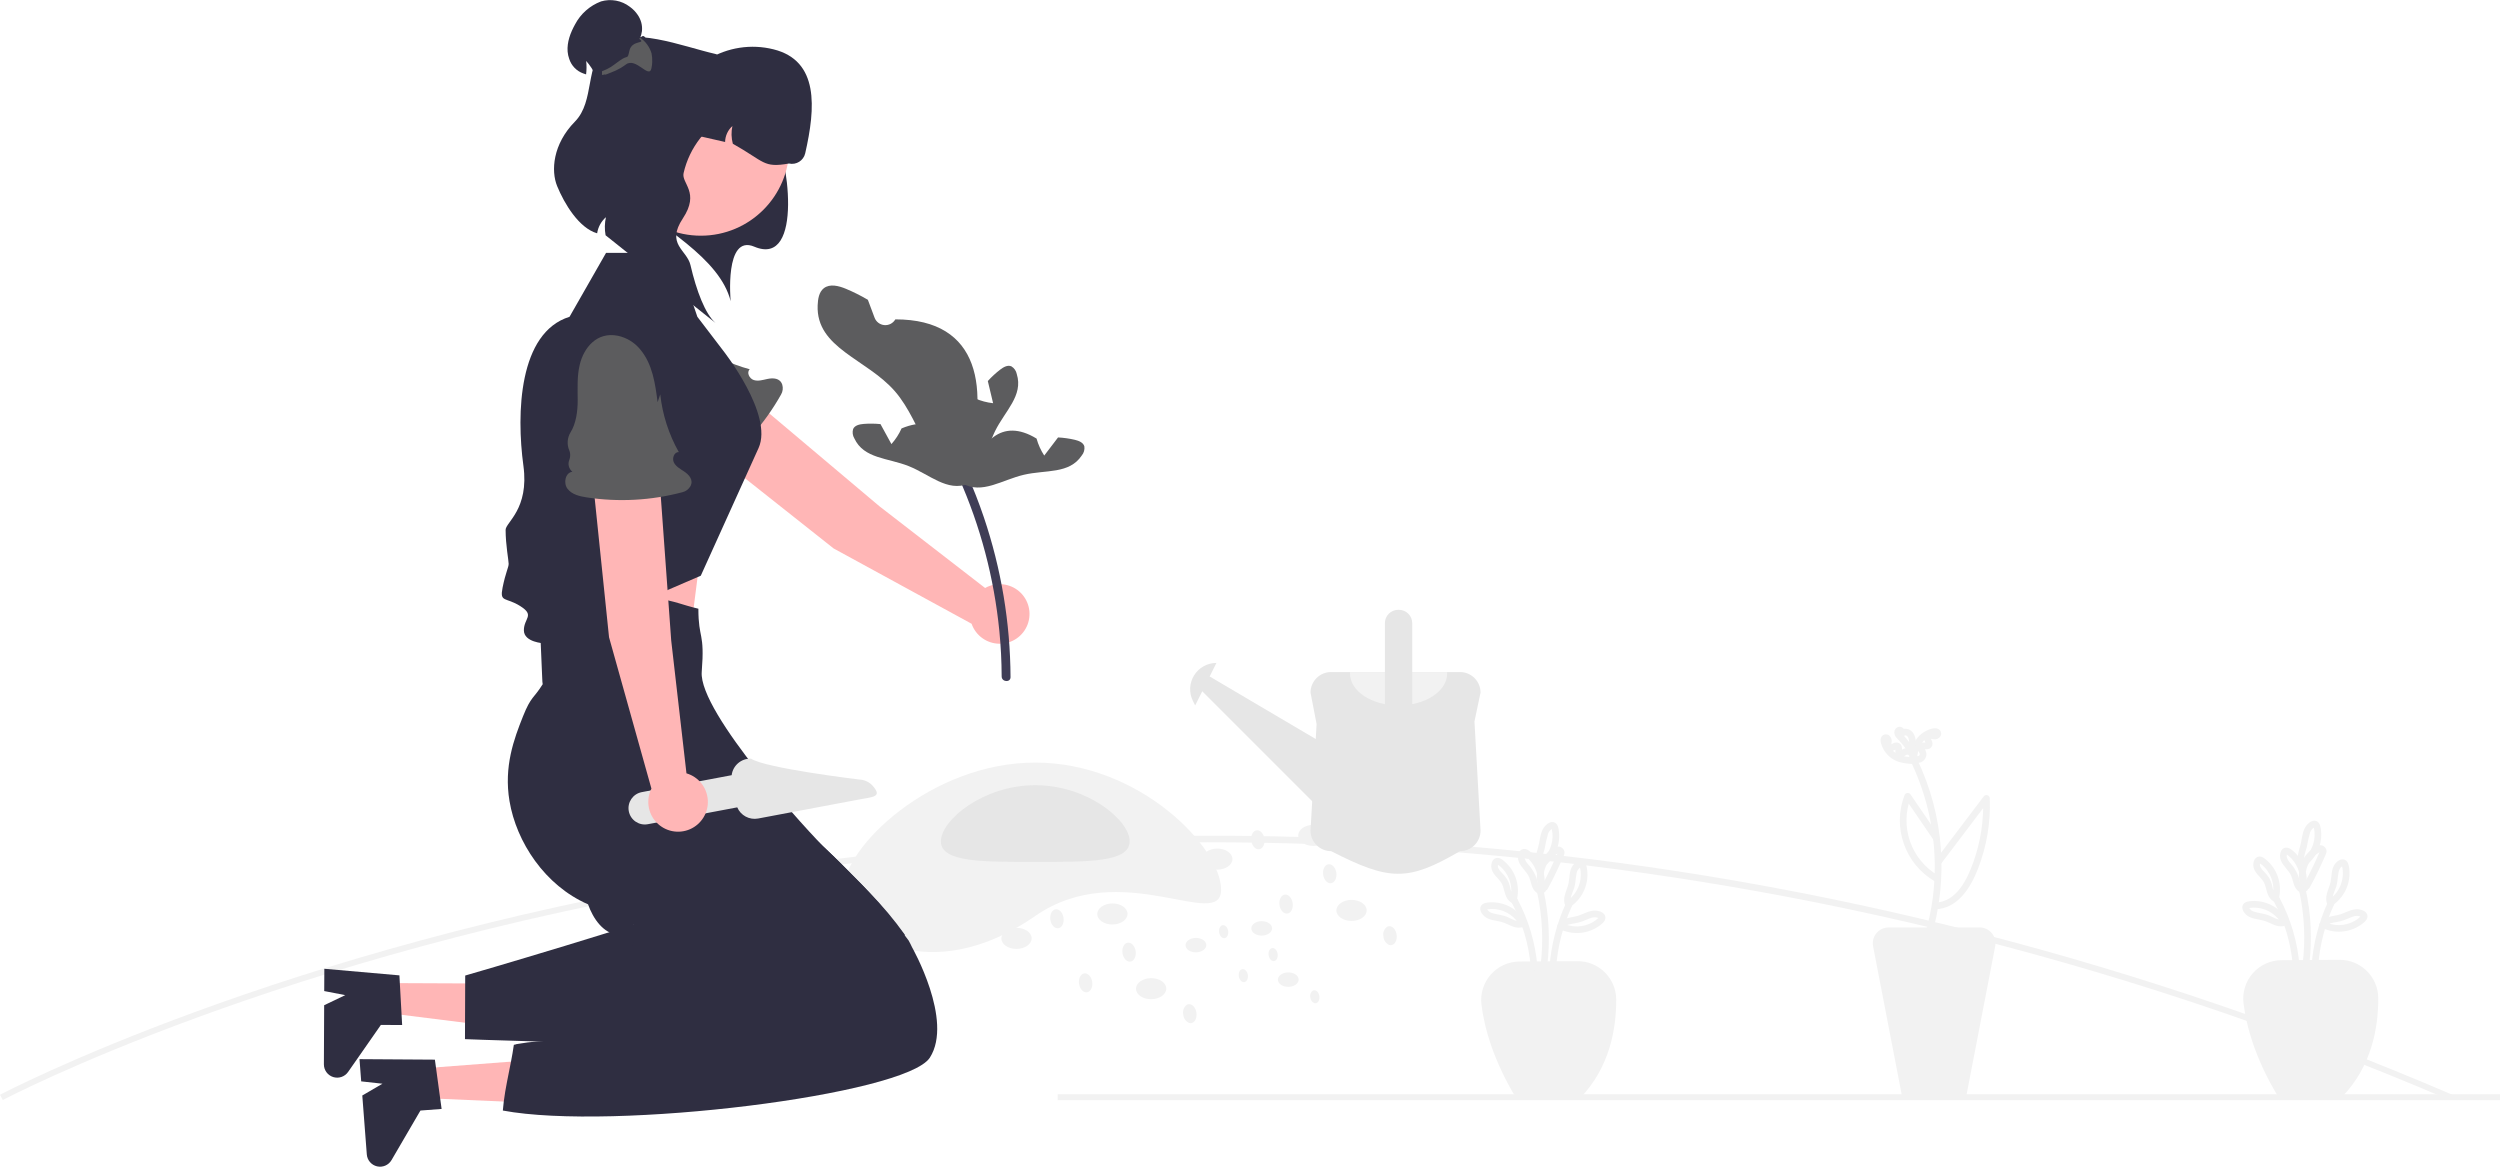
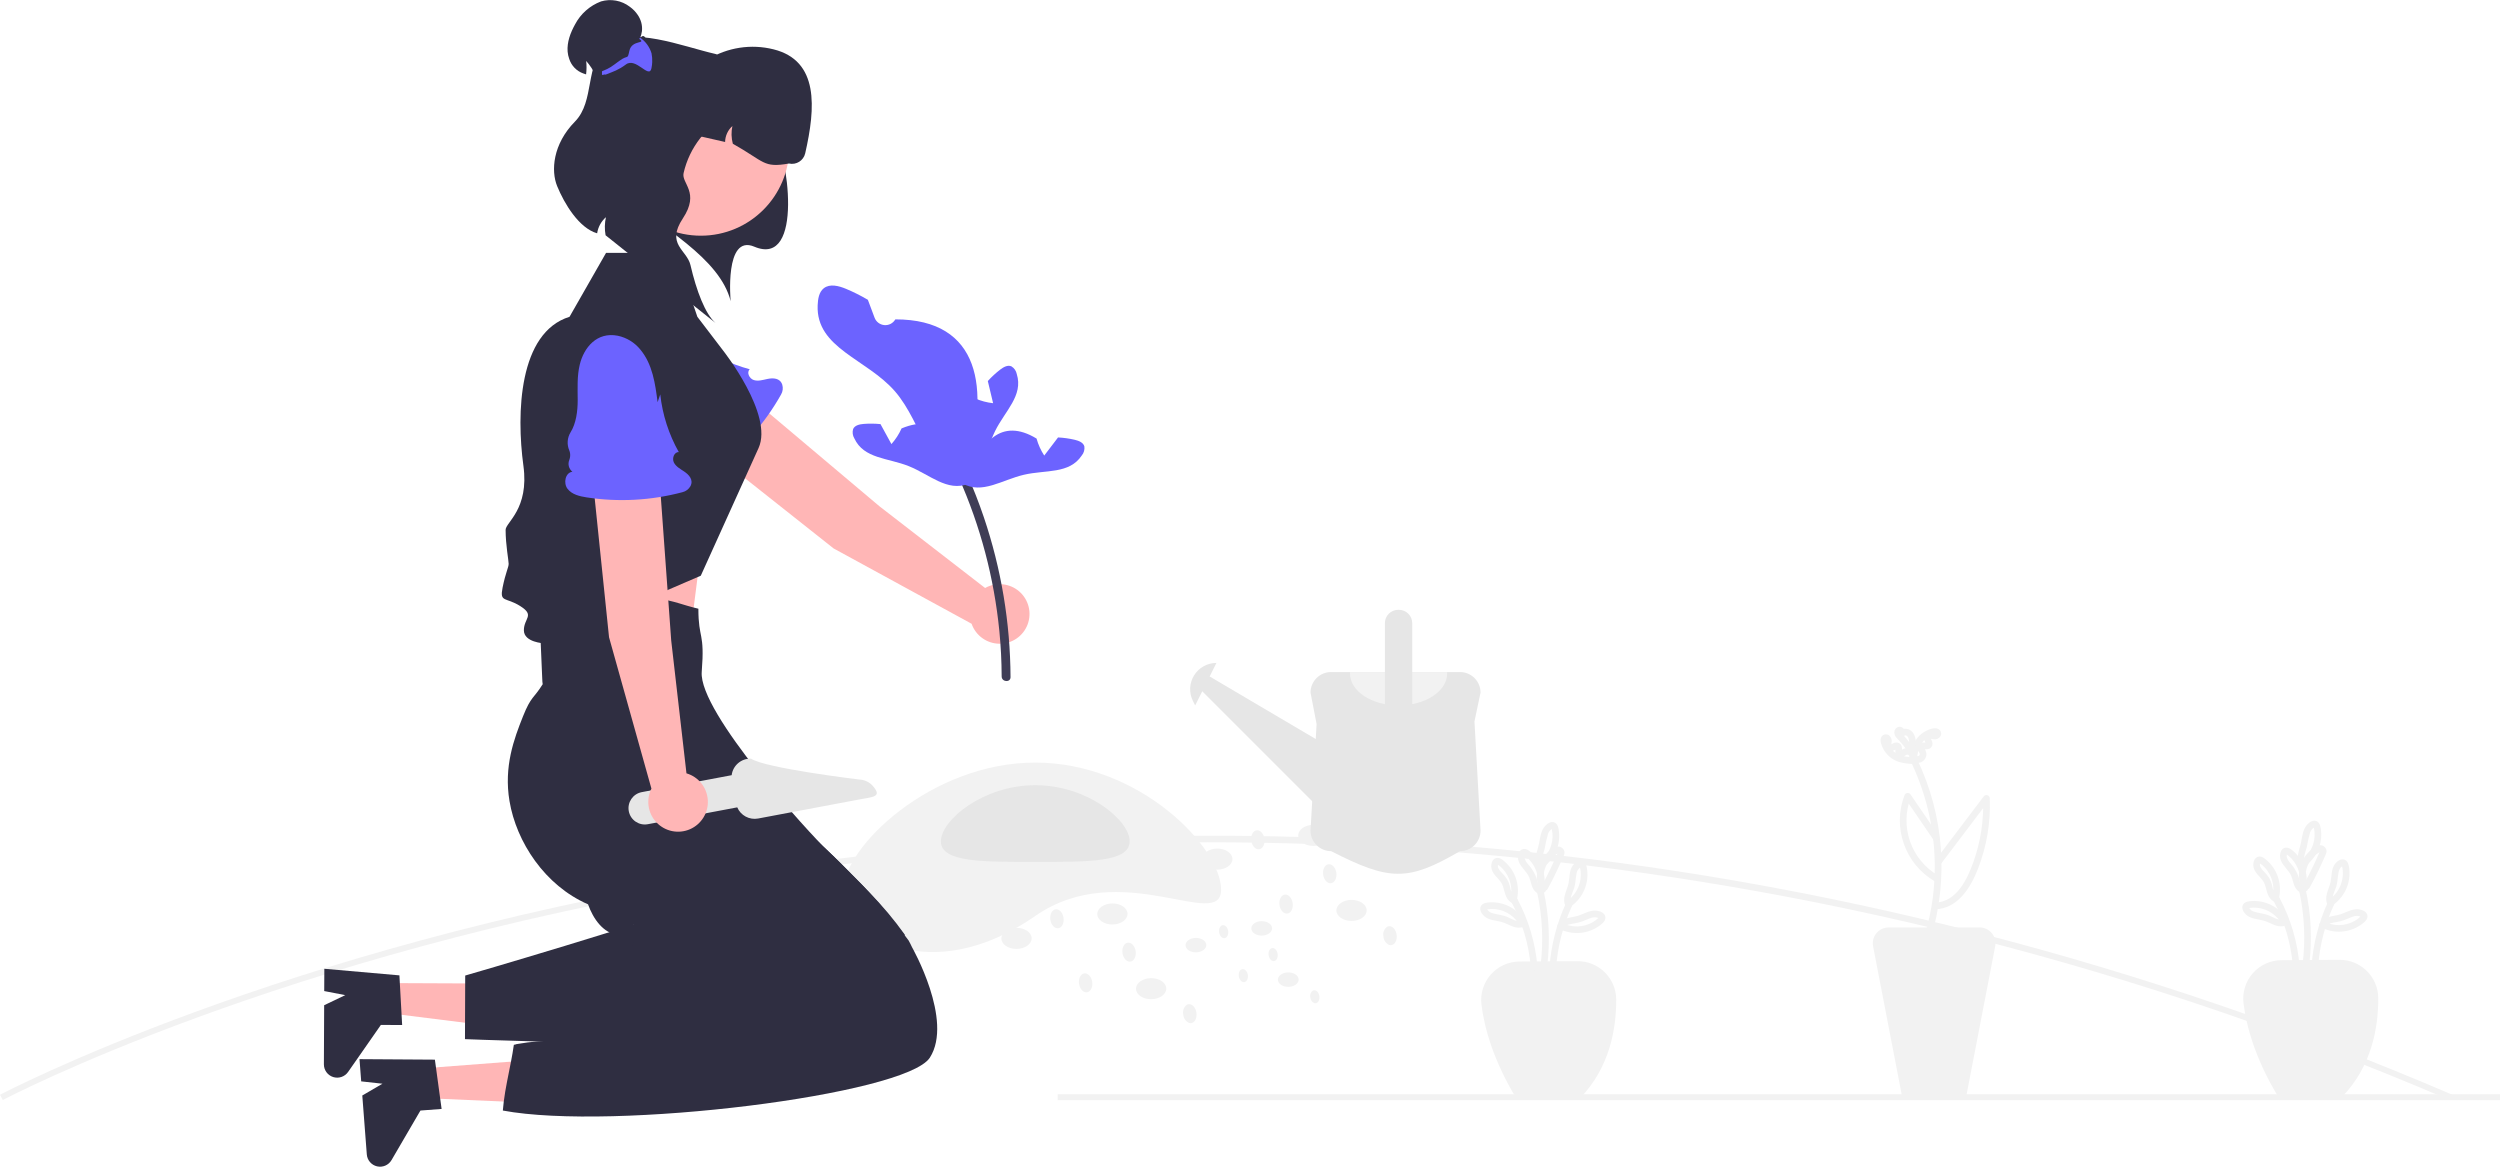
<svg xmlns="http://www.w3.org/2000/svg" data-name="Layer 1" width="842.42" height="393.14" viewBox="0 0 842.42 393.14">
  <path d="M1004.316,624.141c-235.938-101.214-447.564-95.834-583.55-73.502C273.404,574.842,180.65,623.614,179.73,624.105l-.94-1.766c.922-.491,93.907-49.395,241.569-73.659A1031.136,1031.136,0,0,1,682.929,539.476c109.39,10.179,217.785,38.045,322.175,82.827Z" transform="translate(-178.7898 -253.4298)" fill="#f2f2f2" />
  <path d="M459.692,438.239l-55.867-44.24a11.502,11.502,0,0,1-1.941-16.021l0,0a11.502,11.502,0,0,1,16.606-1.699l56.623,47.734,35.629,27.554a10.037,10.037,0,1,1-4.554,12.05Z" transform="translate(-178.7898 -253.4298)" fill="#ffb6b6" />
-   <path d="M411.144,408.148h0a3.392,3.392,0,0,1-3.579-2.024,4.4,4.4,0,0,0-1.797-1.994,4.047,4.047,0,0,0-.478-.231,6.636,6.636,0,0,1-4.092-4.572c-.819-3.419-3.448-6.737-6.088-9.295-2.89-2.799-5.975-5.484-8.11-8.894-3.081-4.919-3.945-11.822,1.999-15.925a13.359,13.359,0,0,1,8.679-2.189c6.403.521,11.698,4.428,16.728,8.215l-1.259-2.472a51.075,51.075,0,0,0,18.289,9.093c-1.15,1.045-.153,3.136,1.323,3.623s3.067-.026,4.587-.349c1.916-.407,4.285-.372,5.041,1.916a4.182,4.182,0,0,1-.405,3.326A79.033,79.033,0,0,1,420.697,410.734c-1.933,1.457-4.176,2.891-6.58,2.606S409.669,410.067,411.144,408.148Z" transform="translate(-178.7898 -253.4298)" fill="#5c5c5e" />
+   <path d="M411.144,408.148h0a3.392,3.392,0,0,1-3.579-2.024,4.4,4.4,0,0,0-1.797-1.994,4.047,4.047,0,0,0-.478-.231,6.636,6.636,0,0,1-4.092-4.572c-.819-3.419-3.448-6.737-6.088-9.295-2.89-2.799-5.975-5.484-8.11-8.894-3.081-4.919-3.945-11.822,1.999-15.925a13.359,13.359,0,0,1,8.679-2.189c6.403.521,11.698,4.428,16.728,8.215l-1.259-2.472a51.075,51.075,0,0,0,18.289,9.093c-1.15,1.045-.153,3.136,1.323,3.623s3.067-.026,4.587-.349c1.916-.407,4.285-.372,5.041,1.916a4.182,4.182,0,0,1-.405,3.326A79.033,79.033,0,0,1,420.697,410.734c-1.933,1.457-4.176,2.891-6.58,2.606S409.669,410.067,411.144,408.148Z" transform="translate(-178.7898 -253.4298)" fill="#6c63ff" />
  <polygon points="188.066 216.472 182.851 191.335 237.661 174.07 230.28 231.933 188.066 216.472" fill="#ffb6b6" />
  <path d="M414.931,447.43l-52.822,22.781s-6.79-.299-6.79-4.401,3.795-4.961-1.179-8.121-7.025-1.109-6-6.237,2.051-6.824,2.051-8.027-1.026-6.331-1.026-11.459c0-2.486,7.986-7,6-21.568-2.421-17.749-1.571-44.911,15.537-50.221l0,0,12.307-21.537h23.458l7.308,21.537,8.662,11.352s17.087,21.608,11.96,32.889S414.931,447.43,414.931,447.43Z" transform="translate(-178.7898 -253.4298)" fill="#2f2e41" />
  <path d="M519.308,481.588a170.93,170.93,0,0,0-8.983-53.828q-2.523-7.465-5.734-14.669c-.785-1.765-3.482-.45-2.697,1.316a167.615,167.615,0,0,1,13.641,51.629q.754,7.643.782,15.328c.01,1.917,3.001,2.159,2.992.225Z" transform="translate(-178.7898 -253.4298)" fill="#3f3d56" />
-   <path d="M504.28,410.764l1.696,5.029c-14.405-1.436-16.134-19.574-25.619-30.505-9.493-10.919-26.636-14.523-26.043-28.983.089-2.092.419-4.433,2.061-5.739,2.054-1.615,5.054-.819,7.465.182a60.639,60.639,0,0,1,7.394,3.705q1.127,3.001,2.248,6.002a3.879,3.879,0,0,0,6.965.657l.037-.064C509.177,361.006,512.466,384.573,504.28,410.764Z" transform="translate(-178.7898 -253.4298)" fill="#5c5c5e" />
-   <path d="M505.041,416.459c-7.049,2.79-13-3.153-20.04-5.958-7.049-2.816-15.118-2.46-18.322-9.339a3.93,3.93,0,0,1-.414-3.17c.565-1.251,2.155-1.593,3.518-1.711a31.95,31.95,0,0,1,5.702.057c.459.827.908,1.663,1.367,2.499.776,1.412,1.543,2.824,2.319,4.236a20.431,20.431,0,0,0,3.415-5.279c12.983-5.426,18.642,4.219,20.454,16.73Z" transform="translate(-178.7898 -253.4298)" fill="#5c5c5e" />
-   <path d="M503.086,416.312c6.553,3.812,13.325-1.175,20.705-2.897,7.39-1.731,15.316-.173,19.512-6.496a3.93,3.93,0,0,0,.883-3.072c-.372-1.322-1.893-1.897-3.223-2.218a31.949,31.949,0,0,0-5.646-.795c-.578.749-1.146,1.508-1.725,2.267-.979,1.28-1.947,2.561-2.926,3.842a20.43,20.43,0,0,1-2.588-5.73c-12.026-7.306-19.063,1.386-22.724,13.485Z" transform="translate(-178.7898 -253.4298)" fill="#5c5c5e" />
-   <path d="M503.215,416.574c7.1-2.657,7.531-11.056,10.873-17.857,3.341-6.816,9.567-11.962,7.331-19.214a3.93,3.93,0,0,0-1.819-2.629c-1.258-.549-2.667.263-3.757,1.089a31.949,31.949,0,0,0-4.192,3.866c.214.921.441,1.842.662,2.771.371,1.568.749,3.129,1.119,4.697a20.43,20.43,0,0,1-6.073-1.627c-13.271,4.679-11.002,15.63-3.958,26.126Z" transform="translate(-178.7898 -253.4298)" fill="#5c5c5e" />
+   <path d="M504.28,410.764l1.696,5.029c-14.405-1.436-16.134-19.574-25.619-30.505-9.493-10.919-26.636-14.523-26.043-28.983.089-2.092.419-4.433,2.061-5.739,2.054-1.615,5.054-.819,7.465.182a60.639,60.639,0,0,1,7.394,3.705q1.127,3.001,2.248,6.002a3.879,3.879,0,0,0,6.965.657l.037-.064C509.177,361.006,512.466,384.573,504.28,410.764Z" transform="translate(-178.7898 -253.4298)" fill="#6c63ff" />
+   <path d="M505.041,416.459c-7.049,2.79-13-3.153-20.04-5.958-7.049-2.816-15.118-2.46-18.322-9.339a3.93,3.93,0,0,1-.414-3.17c.565-1.251,2.155-1.593,3.518-1.711a31.95,31.95,0,0,1,5.702.057c.459.827.908,1.663,1.367,2.499.776,1.412,1.543,2.824,2.319,4.236a20.431,20.431,0,0,0,3.415-5.279c12.983-5.426,18.642,4.219,20.454,16.73Z" transform="translate(-178.7898 -253.4298)" fill="#6c63ff" />
+   <path d="M503.086,416.312c6.553,3.812,13.325-1.175,20.705-2.897,7.39-1.731,15.316-.173,19.512-6.496a3.93,3.93,0,0,0,.883-3.072c-.372-1.322-1.893-1.897-3.223-2.218a31.949,31.949,0,0,0-5.646-.795c-.578.749-1.146,1.508-1.725,2.267-.979,1.28-1.947,2.561-2.926,3.842a20.43,20.43,0,0,1-2.588-5.73c-12.026-7.306-19.063,1.386-22.724,13.485Z" transform="translate(-178.7898 -253.4298)" fill="#6c63ff" />
+   <path d="M503.215,416.574c7.1-2.657,7.531-11.056,10.873-17.857,3.341-6.816,9.567-11.962,7.331-19.214a3.93,3.93,0,0,0-1.819-2.629c-1.258-.549-2.667.263-3.757,1.089a31.949,31.949,0,0,0-4.192,3.866c.214.921.441,1.842.662,2.771.371,1.568.749,3.129,1.119,4.697a20.43,20.43,0,0,1-6.073-1.627c-13.271,4.679-11.002,15.63-3.958,26.126Z" transform="translate(-178.7898 -253.4298)" fill="#6c63ff" />
  <path d="M384.938,316.936c17.243,13.117,36.445,23.556,40.064,37.99,0,0-2.168-22.68,7.946-18.381,16.993,7.223,11.244-32.059,6.478-38.483-7.942-10.706-34.724-16.789-34.724-16.789l-18.999,10.429Z" transform="translate(-178.7898 -253.4298)" fill="#2f2e41" />
  <circle cx="236.173" cy="49.644" r="29.779" fill="#ffb6b6" />
  <path d="M404.238,291.68l-1.146,5.033,20.032,4.56a7.388,7.388,0,0,1,2.463-5.379,12.587,12.587,0,0,0,.144,5.973c10.803,6.062,10.182,8.21,18.914,6.664a4.574,4.574,0,0,0,5.476-3.445v0c3.513-15.431,4.667-31.203-10.688-35.034a28.903,28.903,0,0,0-35.194,21.628Z" transform="translate(-178.7898 -253.4298)" fill="#2f2e41" />
  <path d="M409.137,311.761a29.793,29.793,0,0,1,41.254-20.55,18.168,18.168,0,0,0-7.948-9.801l-22.548-9.789c-11.122-2.532-28.728-9.718-36.762-2.836-7.401,6.322-3.799,18.697-10.615,25.628-7.469,7.595-8.104,16.577-5.985,21.742,2.451,5.976,7.353,14.129,13.471,15.894a9.049,9.049,0,0,1,2.963-5.434,15.493,15.493,0,0,0-.113,6.096l37.04,29.542c-3.459-3.009-6.407-10.762-8.437-19.494-1.202-5.169-8.371-6.983-2.556-15.755S408.348,315.229,409.137,311.761Z" transform="translate(-178.7898 -253.4298)" fill="#2f2e41" />
  <path d="M379.471,278.811l.104.208c.127.277.254.554.358.843l.012.012c.566.208,1.201-.127,1.824-.658-.097,1.249-.167,2.457-.219,3.641l19.719-7.716c-3.429.592-3.936-11.609-6.396-9.271-.139.127-.266.254-.393.381a9.216,9.216,0,0,0,.623-2.298,8.114,8.114,0,0,0-.231-2.956.042.042,0,0,1-.012-.035,8.569,8.569,0,0,0-1.132-2.448,10.794,10.794,0,0,0-2.713-2.806,10.914,10.914,0,0,0-9.698-1.801,16.461,16.461,0,0,0-8.752,7.747c-1.559,2.806-2.748,5.958-2.505,9.156a9.645,9.645,0,0,0,.543,2.482,7.667,7.667,0,0,0,4.734,4.884c.277.092.6.196.947.323a19.776,19.776,0,0,0,.035-4.526A19.597,19.597,0,0,1,379.471,278.811Z" transform="translate(-178.7898 -253.4298)" fill="#2f2e41" />
-   <path d="M398.567,274.354a12.055,12.055,0,0,1-.231,1.917,1.79,1.79,0,0,1-.046.242c-.808,3.591-5.184-3.879-8.567-1.374-2.609,1.928-4.053,2.332-6.927,3.464-.104-.289-1.028.277-1.155,0-.035-.069.035-1.085,0-1.155,2.806-1.12,3.267-1.616,5.773-3.464,3.175-2.344,2.725-.15,3.464-3.464.854-3.822,5.888-2.182,3.302-3.995l.3-.416a9.911,9.911,0,0,1,3.845,5.253.042.042,0,0,0,.012.035A12.573,12.573,0,0,1,398.567,274.354Z" transform="translate(-178.7898 -253.4298)" fill="#5c5c5e" />
+   <path d="M398.567,274.354a12.055,12.055,0,0,1-.231,1.917,1.79,1.79,0,0,1-.046.242c-.808,3.591-5.184-3.879-8.567-1.374-2.609,1.928-4.053,2.332-6.927,3.464-.104-.289-1.028.277-1.155,0-.035-.069.035-1.085,0-1.155,2.806-1.12,3.267-1.616,5.773-3.464,3.175-2.344,2.725-.15,3.464-3.464.854-3.822,5.888-2.182,3.302-3.995l.3-.416a9.911,9.911,0,0,1,3.845,5.253.042.042,0,0,0,.012.035A12.573,12.573,0,0,1,398.567,274.354Z" transform="translate(-178.7898 -253.4298)" fill="#6c63ff" />
  <path d="M841.307,623.079H819.759l-9.8-50.782a5.334,5.334,0,0,1,5.238-6.345h30.673a5.334,5.334,0,0,1,5.238,6.345Z" transform="translate(-178.7898 -253.4298)" fill="#f2f2f2" />
  <path d="M711.276,623.414c-.14.063-21.688.063-21.548.126-7.743-12.825-10.744-23.665-11.738-31.599a12.967,12.967,0,0,1,12.833-14.511l19.504-.114a12.985,12.985,0,0,1,13.074,12.903C723.445,599.861,721.289,613.078,711.276,623.414Z" transform="translate(-178.7898 -253.4298)" fill="#f2f2f2" />
  <path d="M700.141,578.96a75.234,75.234,0,0,0-1.258-25.658c-.315-1.413-2.485-.815-2.17.598a73.442,73.442,0,0,1,1.177,25.06c-.178,1.433,2.074,1.42,2.25,0Z" transform="translate(-178.7898 -253.4298)" fill="#f2f2f2" />
  <path d="M703.154,579.52a59.761,59.761,0,0,1,5.27-20.637c.599-1.307-1.339-2.452-1.943-1.136a62.838,62.838,0,0,0-5.577,21.773c-.103,1.445,2.148,1.438,2.25,0Z" transform="translate(-178.7898 -253.4298)" fill="#f2f2f2" />
  <path d="M696.859,579.29a58.547,58.547,0,0,0-6.725-22.84c-.684-1.277-2.627-.142-1.943,1.136a55.773,55.773,0,0,1,6.418,21.705c.118,1.433,2.369,1.445,2.25,0Z" transform="translate(-178.7898 -253.4298)" fill="#f2f2f2" />
  <path d="M689.331,555.703c-1.284-.468-1.428-2.426-1.727-3.551a9.092,9.092,0,0,0-.98-2.461,14.413,14.413,0,0,0-1.742-2.135,5.532,5.532,0,0,1-1.267-1.72,1.496,1.496,0,0,1-.075-.781,1.911,1.911,0,0,0,.094-.349l.017-.039q.106-.206-.32.06c0.0.017.544.318.601.361a10.725,10.725,0,0,1,3.923,10.472c-.291,1.413,1.877,2.018,2.17.598a13.025,13.025,0,0,0-4.957-13.013,2.816,2.816,0,0,0-1.813-.646,2.03,2.03,0,0,0-1.724,1.43,3.918,3.918,0,0,0,.202,3.188c.935,1.863,2.87,2.932,3.517,4.983.718,2.276.914,4.834,3.485,5.772a1.135,1.135,0,0,0,1.384-.786,1.149,1.149,0,0,0-.786-1.384Z" transform="translate(-178.7898 -253.4298)" fill="#f2f2f2" />
  <path d="M698.351,552.696c-1.334-.484-1.463-2.293-1.823-3.458a14.587,14.587,0,0,0-2.916-4.703,4.482,4.482,0,0,1-1.055-1.947,1.736,1.736,0,0,1-.011-.422c.014-.135.127-.344.108-.467l.017-.039q.106-.206-.32.06a1.604,1.604,0,0,1,.191.085c.17.145.384.253.562.395a10.522,10.522,0,0,1,3.199,4.355,10.632,10.632,0,0,1,.572,5.998c-.291,1.413,1.877,2.018,2.17.598a13.026,13.026,0,0,0-4.689-12.81,3.681,3.681,0,0,0-1.595-.821,1.924,1.924,0,0,0-2.015.964,3.954,3.954,0,0,0-.17,3.315c.796,2.043,2.765,3.341,3.559,5.372.421,1.076.595,2.227,1.053,3.291a4.246,4.246,0,0,0,2.567,2.402c1.363.494,1.951-1.679.598-2.17Z" transform="translate(-178.7898 -253.4298)" fill="#f2f2f2" />
  <path d="M708.362,557.803c-.868-1.606.346-3.511.85-5.051.543-1.658.461-3.391.849-5.073a2.923,2.923,0,0,1,.978-1.763c.143-.108.595-.231.239-.281-.261-.037-.134.007-.064.258a7.022,7.022,0,0,1,.211,1.169,10.967,10.967,0,0,1-.717,5.11,10.384,10.384,0,0,1-3.342,4.468,1.161,1.161,0,0,0-.404,1.539,1.133,1.133,0,0,0,1.539.404,13.042,13.042,0,0,0,5.127-11.92c-.145-1.132-.353-2.644-1.595-3.088-1.215-.434-2.45.447-3.171,1.375-1.346,1.734-1.096,3.993-1.505,6.029-.549,2.729-2.442,5.175-.938,7.957.689,1.274,2.632.139,1.943-1.136Z" transform="translate(-178.7898 -253.4298)" fill="#f2f2f2" />
  <path d="M698.84,544.774c-.933-1.71-.013-3.629.451-5.344a45.637,45.637,0,0,1,1.14-5.04,3.294,3.294,0,0,1,1.165-1.553,2.73,2.73,0,0,1,.334-.181c-.012-.076-.341-.048-.33-.073a2.646,2.646,0,0,0,.136.464,8.342,8.342,0,0,1,.185,1.186,11.009,11.009,0,0,1-.735,4.911,10.385,10.385,0,0,1-3.342,4.468,1.161,1.161,0,0,0-.404,1.539,1.133,1.133,0,0,0,1.539.404A13.034,13.034,0,0,0,704.119,533.735c-.131-1.073-.29-2.478-1.339-3.073-1.15-.653-2.47.164-3.263,1.013-1.524,1.632-1.703,3.905-2.121,5.989-.561,2.8-2.008,5.48-.499,8.246.694,1.272,2.637.137,1.943-1.136Z" transform="translate(-178.7898 -253.4298)" fill="#f2f2f2" />
  <path d="M705.565,566.267c.808-1.315,2.448-1.447,3.837-1.695a14.516,14.516,0,0,0,2.553-.656c.9-.336,1.767-.76,2.676-1.073a3.714,3.714,0,0,1,2.417-.213c.045.016.554.295.573.285.072-.039-.123-.296-.106-.296-.011 0-.09.116-.107.128-.343.237-.629.579-.972.827a10.886,10.886,0,0,1-4.741,1.921,10.431,10.431,0,0,1-5.606-.672,1.163,1.163,0,0,0-1.539.404,1.133,1.133,0,0,0,.404,1.539,13.07,13.07,0,0,0,13.182-1.676c.917-.722,1.933-1.684,1.548-2.97-.357-1.191-1.846-1.718-2.956-1.836-2.422-.258-4.554,1.383-6.834,1.905-2.38.545-4.854.639-6.27,2.943-.76,1.237,1.185,2.368,1.943,1.136Z" transform="translate(-178.7898 -253.4298)" fill="#f2f2f2" />
  <path d="M699.657,552.581a9.063,9.063,0,0,1,3.784-11.422q.13-.075.264-.145.248-.042.075-.115c.183-.619-.071-.133-.139.024q-.306.714-.622,1.424-.703,1.587-1.444,3.156c-1.018,2.157-2.082,4.294-3.247,6.376-.708,1.265,1.235,2.401,1.943,1.136,1.128-2.016,2.161-4.084,3.15-6.171q.726-1.532,1.416-3.08.303-.68.599-1.363a4.729,4.729,0,0,0,.554-1.57,2.143,2.143,0,0,0-2.375-2.128,6.578,6.578,0,0,0-2.939,1.657,11.246,11.246,0,0,0-3.525,5.273,11.483,11.483,0,0,0,.563,8.085,1.133,1.133,0,0,0,1.539.404,1.153,1.153,0,0,0,.404-1.539Z" transform="translate(-178.7898 -253.4298)" fill="#f2f2f2" />
  <path d="M691.61,563.61c-1.616.725-3.587-.658-5.034-1.252-1.618-.664-3.349-.728-4.998-1.257a2.78,2.78,0,0,1-1.536-1.071,2.199,2.199,0,0,0-.177-.306c.057.013-.242.199-.113.172.115-.024.23-.052.346-.073a8.135,8.135,0,0,1,1.262-.103,10.76,10.76,0,0,1,9.13,4.83c.781,1.214,2.729.087,1.943-1.136a13.04,13.04,0,0,0-11.565-5.925c-1.127.072-2.507.197-3.086,1.324-.592,1.151.271,2.56,1.129,3.326,1.648,1.47,3.924,1.392,5.931,1.98,1.339.392,2.545,1.121,3.862,1.574a5.301,5.301,0,0,0,4.042-.142,1.133,1.133,0,0,0,.404-1.539,1.152,1.152,0,0,0-1.539-.404Z" transform="translate(-178.7898 -253.4298)" fill="#f2f2f2" />
  <path d="M968.062,622.961c-.14.063-21.688.063-21.548.126-7.743-12.825-10.744-23.665-11.738-31.599a12.967,12.967,0,0,1,12.833-14.511l19.504-.114a12.985,12.985,0,0,1,13.074,12.903C980.231,599.407,978.075,612.625,968.062,622.961Z" transform="translate(-178.7898 -253.4298)" fill="#f2f2f2" />
  <path d="M956.928,578.507a75.234,75.234,0,0,0-1.258-25.658c-.315-1.413-2.485-.815-2.17.598a73.441,73.441,0,0,1,1.177,25.06c-.178,1.433,2.074,1.42,2.25,0Z" transform="translate(-178.7898 -253.4298)" fill="#f2f2f2" />
  <path d="M959.941,579.067a59.761,59.761,0,0,1,5.27-20.637c.599-1.307-1.339-2.452-1.943-1.136a62.838,62.838,0,0,0-5.577,21.773c-.103,1.445,2.148,1.438,2.25,0Z" transform="translate(-178.7898 -253.4298)" fill="#f2f2f2" />
  <path d="M953.645,578.836a58.547,58.547,0,0,0-6.725-22.84c-.684-1.277-2.627-.142-1.943,1.136a55.773,55.773,0,0,1,6.418,21.705c.118,1.433,2.369,1.445,2.25,0Z" transform="translate(-178.7898 -253.4298)" fill="#f2f2f2" />
  <path d="M946.117,555.25c-1.284-.468-1.428-2.426-1.727-3.551a9.092,9.092,0,0,0-.98-2.461,14.412,14.412,0,0,0-1.742-2.135,5.532,5.532,0,0,1-1.267-1.72,1.497,1.497,0,0,1-.075-.781,1.911,1.911,0,0,0,.094-.349l.017-.039q.106-.206-.32.06c0.0.017.544.318.601.361a10.725,10.725,0,0,1,3.923,10.472c-.291,1.413,1.877,2.018,2.17.598a13.025,13.025,0,0,0-4.957-13.013,2.816,2.816,0,0,0-1.813-.646,2.03,2.03,0,0,0-1.724,1.43,3.918,3.918,0,0,0,.202,3.188c.935,1.863,2.87,2.932,3.517,4.983.718,2.276.914,4.834,3.485,5.772a1.135,1.135,0,0,0,1.384-.786,1.149,1.149,0,0,0-.786-1.384Z" transform="translate(-178.7898 -253.4298)" fill="#f2f2f2" />
  <path d="M955.137,552.243c-1.334-.484-1.463-2.293-1.823-3.458a14.588,14.588,0,0,0-2.916-4.703,4.482,4.482,0,0,1-1.055-1.947,1.736,1.736,0,0,1-.011-.422c.014-.135.127-.344.108-.467l.017-.039q.106-.206-.32.06a1.605,1.605,0,0,1,.191.085c.17.145.384.253.562.395a10.522,10.522,0,0,1,3.199,4.355,10.632,10.632,0,0,1,.572,5.998c-.291,1.413,1.877,2.018,2.17.598a13.026,13.026,0,0,0-4.689-12.809,3.681,3.681,0,0,0-1.595-.821,1.924,1.924,0,0,0-2.015.964,3.954,3.954,0,0,0-.17,3.315c.796,2.043,2.765,3.341,3.559,5.372.421,1.076.595,2.227,1.053,3.291a4.246,4.246,0,0,0,2.567,2.402c1.363.494,1.951-1.679.598-2.17Z" transform="translate(-178.7898 -253.4298)" fill="#f2f2f2" />
  <path d="M965.148,557.35c-.868-1.606.346-3.511.85-5.051.543-1.658.461-3.391.849-5.073a2.923,2.923,0,0,1,.978-1.763c.143-.108.595-.231.239-.281-.261-.037-.134.007-.064.258a7.021,7.021,0,0,1,.211,1.169,10.967,10.967,0,0,1-.717,5.11,10.384,10.384,0,0,1-3.342,4.468,1.161,1.161,0,0,0-.404,1.539,1.133,1.133,0,0,0,1.539.404,13.042,13.042,0,0,0,5.127-11.92c-.145-1.132-.353-2.644-1.595-3.088-1.215-.434-2.45.447-3.171,1.375-1.346,1.734-1.096,3.993-1.505,6.029-.549,2.729-2.442,5.175-.938,7.957.689,1.274,2.632.139,1.943-1.136Z" transform="translate(-178.7898 -253.4298)" fill="#f2f2f2" />
  <path d="M955.627,544.321c-.933-1.71-.013-3.629.451-5.344a45.636,45.636,0,0,1,1.14-5.04,3.294,3.294,0,0,1,1.165-1.553,2.73,2.73,0,0,1,.334-.181c-.012-.076-.341-.048-.33-.073a2.646,2.646,0,0,0,.136.464,8.342,8.342,0,0,1,.185,1.186,11.009,11.009,0,0,1-.735,4.911,10.385,10.385,0,0,1-3.342,4.468,1.161,1.161,0,0,0-.404,1.539,1.133,1.133,0,0,0,1.539.404,13.034,13.034,0,0,0,5.14-11.82c-.131-1.073-.29-2.478-1.339-3.073-1.15-.653-2.47.164-3.263,1.013-1.524,1.632-1.703,3.905-2.121,5.989-.561,2.8-2.008,5.48-.499,8.246.694,1.272,2.637.137,1.943-1.136Z" transform="translate(-178.7898 -253.4298)" fill="#f2f2f2" />
  <path d="M962.351,565.814c.808-1.315,2.448-1.447,3.837-1.695a14.516,14.516,0,0,0,2.553-.656c.9-.336,1.767-.76,2.676-1.073a3.714,3.714,0,0,1,2.417-.213c.045.016.554.295.573.285.072-.039-.123-.296-.106-.296-.011 0-.09.116-.107.128-.343.237-.629.579-.972.827a10.886,10.886,0,0,1-4.741,1.921,10.431,10.431,0,0,1-5.606-.672,1.163,1.163,0,0,0-1.539.404,1.133,1.133,0,0,0,.404,1.539,13.07,13.07,0,0,0,13.182-1.676c.917-.722,1.933-1.684,1.548-2.97-.357-1.191-1.846-1.718-2.956-1.836-2.422-.258-4.554,1.383-6.834,1.905-2.38.545-4.854.639-6.27,2.943-.76,1.237,1.185,2.368,1.943,1.136Z" transform="translate(-178.7898 -253.4298)" fill="#f2f2f2" />
  <path d="M956.444,552.127a9.063,9.063,0,0,1,3.784-11.422q.13-.075.264-.145.248-.042.075-.115c.183-.619-.071-.133-.139.024q-.306.714-.622,1.424-.703,1.587-1.444,3.156c-1.018,2.157-2.082,4.294-3.247,6.376-.708,1.265,1.235,2.401,1.943,1.136,1.128-2.016,2.161-4.084,3.15-6.171q.726-1.532,1.416-3.08.303-.68.599-1.363a4.729,4.729,0,0,0,.554-1.57,2.143,2.143,0,0,0-2.375-2.128,6.578,6.578,0,0,0-2.939,1.657,11.246,11.246,0,0,0-3.525,5.273,11.483,11.483,0,0,0,.563,8.085,1.133,1.133,0,0,0,1.539.404,1.153,1.153,0,0,0,.404-1.539Z" transform="translate(-178.7898 -253.4298)" fill="#f2f2f2" />
  <path d="M948.396,563.157c-1.616.725-3.587-.658-5.034-1.252-1.618-.664-3.349-.728-4.998-1.257a2.78,2.78,0,0,1-1.536-1.071,2.2,2.2,0,0,0-.177-.306c.057.013-.242.199-.113.172.115-.024.23-.052.346-.073a8.134,8.134,0,0,1,1.262-.103,10.76,10.76,0,0,1,9.13,4.83c.781,1.214,2.729.087,1.943-1.136a13.04,13.04,0,0,0-11.565-5.925c-1.127.072-2.507.197-3.086,1.324-.592,1.151.271,2.56,1.129,3.326,1.648,1.47,3.924,1.392,5.931,1.98,1.339.392,2.545,1.121,3.862,1.574a5.301,5.301,0,0,0,4.042-.142,1.133,1.133,0,0,0,.404-1.539,1.152,1.152,0,0,0-1.539-.404Z" transform="translate(-178.7898 -253.4298)" fill="#f2f2f2" />
  <path d="M829.457,569.478a83.42,83.42,0,0,0-4.599-60.076c-.622-1.307-2.563-.166-1.943,1.136a81.891,81.891,0,0,1,7.18,45.293A80.056,80.056,0,0,1,827.288,568.88a1.126,1.126,0,0,0,2.17.598Z" transform="translate(-178.7898 -253.4298)" fill="#f2f2f2" />
  <path d="M832.988,544.313l16.137-21.307-2.096-.568a57.273,57.273,0,0,1-3.216,21.335c-2.087,5.894-5.69,13.584-12.943,13.821-1.444.047-1.451,2.297,0,2.25,7.718-.252,11.967-7.34,14.472-13.754a58.924,58.924,0,0,0,3.936-23.652,1.136,1.136,0,0,0-2.096-.568L831.045,543.177c-.874,1.154,1.079,2.277,1.943,1.136Z" transform="translate(-178.7898 -253.4298)" fill="#f2f2f2" />
  <path d="M832.153,535.151l-9.56-13.994a1.142,1.142,0,0,0-2.056.269A23.758,23.758,0,0,0,830.77,550.422a1.126,1.126,0,0,0,1.136-1.943,21.525,21.525,0,0,1-9.199-26.455l-2.056.269,9.56,13.994c.812,1.188,2.763.064,1.943-1.136Z" transform="translate(-178.7898 -253.4298)" fill="#f2f2f2" />
  <path d="M823.732,508.626c-2.212-.109-4.512-.244-6.364-1.599a6.929,6.929,0,0,1-1.757-1.899,6.744,6.744,0,0,1-.579-1.116,3.531,3.531,0,0,1-.295-1.176c0.0.108.107-.087.004-.001l-.161.128a.397.397,0,0,1-.517.106c-.176.022-.054-.272-.087.251a5.096,5.096,0,0,0-.006,1.696,2.014,2.014,0,0,0,2.599,1.449,7.383,7.383,0,0,0,1.09-.513l.101-.051q.186-.088.031-.014c.086-.145.135.14-.008-.023l.095-.002-.114-.007a.42.42,0,0,1-.295-.219q-.054-.168-.018-.049c.036.049.037.273.019.056.006.073.006.147.007.22.002.188-.011.375-.011.563a2.624,2.624,0,0,0,.295,1.346,1.807,1.807,0,0,0,1.648.862c.735-.034,1.151-.547,1.771-.826a.693.693,0,0,1,.834.16.714.714,0,0,1,.089.734,1.153,1.153,0,0,0,.404,1.539,1.136,1.136,0,0,0,1.539-.404,2.921,2.921,0,0,0-2.602-4.348,2.869,2.869,0,0,0-1.002.196,2.907,2.907,0,0,0-1.062.617c-.398.495-.123-.012-.106.09-.002-.012.4.223.43.243l.039.102q-.043-.188-.016.01c-.001-.107-.012-.214-.012-.322a4.996,4.996,0,0,0-.109-1.484,1.871,1.871,0,0,0-1.337-1.279,2.559,2.559,0,0,0-1.746.347,6.421,6.421,0,0,1-.615.318c.185-.07-.061.023-.09.012-.138-.053.132-.004.145.002.078.035.202.199.214.202-.049-.01-.046-.184-.048-.216-.026-.394.106-.787.106-1.181a2.305,2.305,0,0,0-.926-1.935,1.741,1.741,0,0,0-2.187.101c-1.019.937-.603,2.47-.147,3.573a9.165,9.165,0,0,0,5.758,5.312,19.626,19.626,0,0,0,5.002.681,1.125,1.125,0,0,0,0-2.25Z" transform="translate(-178.7898 -253.4298)" fill="#f2f2f2" />
  <path d="M824.689,509.73c.208-2.104.449-4.344,1.786-6.071a7.137,7.137,0,0,1,2.133-1.828,6.395,6.395,0,0,1,1.186-.528c.231-.075.465-.127.698-.191.414-.113-.078-.012.133-.029a1.667,1.667,0,0,1,.18-.006q.213.013.054-.002c.164-.095.112.101.039.002l-.067-.049a.544.544,0,0,1-.12-.623c-.013-.144.238-.032-.127-.089a5.112,5.112,0,0,0-1.802-.102,2.01,2.01,0,0,0-1.58,2.55,9.817,9.817,0,0,0,.5,1.179c-.073-.179.005.03.018.076.041.138-.03.192.016.031a.721.721,0,0,1,.065-.216.426.426,0,0,1,.139-.137q.196-.072.009-.016c.017-.028.264.004.003-.007-.106-.004-.212-.001-.319-.007-.163-.009-.325-.027-.488-.034a2.492,2.492,0,0,0-1.371.262,1.803,1.803,0,0,0-.847,1.894,8.734,8.734,0,0,0,.729,1.534.689.689,0,0,1-1.013.801c-1.265-.708-2.401,1.235-1.136,1.943a2.921,2.921,0,0,0,4.421-2.658,4.604,4.604,0,0,0-.74-1.917c-0-0-.12-.191-.073-.176.292.094-.147.459-.206.521l-.106.047q.187-.041-.02-.005c.103-.005.205-.004.308 0a4.612,4.612,0,0,0,1.547-.053,1.882,1.882,0,0,0,1.287-1.297,2.671,2.671,0,0,0-.327-1.822c-.035-.076-.215-.49-.161-.34-.007-.019-.093-.301-.09-.302.112-.001-.119.387.017.113.158-.319-.154.333-.176.247-.009-.036.21-.023.22-.023.394.01.779.149,1.175.164a2.271,2.271,0,0,0,1.995-.925,1.739,1.739,0,0,0-.158-2.204c-.918-.938-2.413-.608-3.501-.209a9.523,9.523,0,0,0-3.304,2.04,9.266,9.266,0,0,0-2.311,3.614,20.175,20.175,0,0,0-.868,4.847,1.133,1.133,0,0,0,1.125,1.125,1.15,1.15,0,0,0,1.125-1.125Z" transform="translate(-178.7898 -253.4298)" fill="#f2f2f2" />
  <path d="M824.591,507.377a28.807,28.807,0,0,0-3.407-5.044q-.461-.549-.95-1.074a7.509,7.509,0,0,1-.833-.907c-.048-.08-.037-.123-.064-.141q-.03-.117-.004-.015a.201.201,0,0,1,.003.14c.014.089-.09.071.01-.015-.178.154-.316.298-.597.212-.105-.032-.175-.146-.256-.189-.078-.042.022-.035.001.028-.044.129-.159.422-.23.594l2.17.598c.029-.139.131-.278-.002-.117a1.478,1.478,0,0,1,.162-.163q-.109.091.059-.022c-.156.058.166-.05.17-.05-.218.046.298.046.109.006a1.3,1.3,0,0,1,.889.816,4.678,4.678,0,0,1,.293,1.917,10.277,10.277,0,0,1-.229,2.219,1.151,1.151,0,0,0,.786,1.384,1.137,1.137,0,0,0,1.384-.786c.45-2.098.665-4.815-.777-6.589a3.125,3.125,0,0,0-2.639-1.197,2.644,2.644,0,0,0-2.375,1.986,1.125,1.125,0,0,0,2.17.598,2.565,2.565,0,0,0,.002-2.356,1.793,1.793,0,0,0-1.988-.839,1.965,1.965,0,0,0-1.342,1.771,2.688,2.688,0,0,0,.804,1.939c.853.974,1.761,1.876,2.534,2.921a27.58,27.58,0,0,1,2.204,3.513,1.125,1.125,0,1,0,1.943-1.136Z" transform="translate(-178.7898 -253.4298)" fill="#f2f2f2" />
  <rect x="356.416" y="368.712" width="486.004" height="2" fill="#f2f2f2" />
  <path d="M626.454,534.936c0-1.959-2.283-3.548-5.1-3.548-2.816,0-5.1,1.588-5.1,3.548s2.283,3.547,5.1,3.547C624.171,538.484,626.454,536.895,626.454,534.936Z" transform="translate(-178.7898 -253.4298)" fill="#f2f2f2" />
  <ellipse cx="410.193" cy="289.488" rx="5.1" ry="3.548" fill="#f2f2f2" />
  <ellipse cx="455.424" cy="306.783" rx="5.1" ry="3.548" fill="#f2f2f2" />
  <path d="M647.634,571.918a1.995,1.995,0,0,1-.742-.066,3.348,3.348,0,0,1-1.922-2.823,3.168,3.168,0,0,1,1.312-3.353,1.453,1.453,0,0,1,.464-.146c1.233-.172,2.425,1.127,2.664,2.889C649.648,570.182,648.853,571.746,647.634,571.918Z" transform="translate(-178.7898 -253.4298)" fill="#f2f2f2" />
  <path d="M611.717,554.885c-1.227.169-2.024,1.736-1.781,3.499.243,1.763,1.434,3.056,2.661,2.887,1.227-.169,2.024-1.735,1.781-3.499C614.135,556.008,612.943,554.715,611.717,554.885Z" transform="translate(-178.7898 -253.4298)" fill="#f2f2f2" />
  <path d="M629.093,547.539c-.243-1.763-1.434-3.056-2.661-2.887-1.227.169-2.024,1.736-1.781,3.499.243,1.763,1.434,3.056,2.661,2.887C628.539,550.869,629.336,549.303,629.093,547.539Z" transform="translate(-178.7898 -253.4298)" fill="#f2f2f2" />
  <ellipse cx="602.652" cy="536.416" rx="2.242" ry="3.223" transform="translate(-246.3688 -166.1485) rotate(-7.84524)" fill="#f2f2f2" />
  <path d="M607.44,566.235c-.01-1.344-1.585-2.422-3.517-2.407-1.932.015-3.49,1.116-3.48,2.461s1.585,2.422,3.517,2.407C605.892,568.681,607.45,567.579,607.44,566.235Z" transform="translate(-178.7898 -253.4298)" fill="#f2f2f2" />
  <ellipse cx="581.777" cy="571.908" rx="3.498" ry="2.434" transform="translate(-183.168 -248.9417) rotate(-0.44035)" fill="#f2f2f2" />
  <ellipse cx="612.897" cy="583.533" rx="3.498" ry="2.434" transform="translate(-183.2564 -248.7022) rotate(-0.44035)" fill="#f2f2f2" />
  <path d="M622.164,591.493a1.368,1.368,0,0,1-.509-.042,2.297,2.297,0,0,1-1.333-1.926,2.173,2.173,0,0,1,.882-2.307.997.997,0,0,1,.317-.102c.845-.125,1.67.76,1.843,1.968C623.537,590.291,623,591.368,622.164,591.493Z" transform="translate(-178.7898 -253.4298)" fill="#f2f2f2" />
  <path d="M597.435,579.997c-.841.122-1.379,1.201-1.203,2.41.176,1.208,1,2.089,1.841,1.966.841-.122,1.379-1.201,1.203-2.41S598.276,579.875,597.435,579.997Z" transform="translate(-178.7898 -253.4298)" fill="#f2f2f2" />
  <path d="M609.317,574.867c-.176-1.208-1-2.089-1.841-1.966-.841.122-1.379,1.201-1.203,2.41s1,2.089,1.841,1.966C608.954,577.154,609.493,576.075,609.317,574.867Z" transform="translate(-178.7898 -253.4298)" fill="#f2f2f2" />
  <ellipse cx="591.12" cy="567.375" rx="1.538" ry="2.211" transform="translate(-254.3827 -162.3229) rotate(-8.28559)" fill="#f2f2f2" />
  <path d="M558.733,561.368c-.015-1.959-2.31-3.53-5.127-3.508-2.816.022-5.087,1.627-5.072,3.587s2.31,3.53,5.127,3.508C556.477,564.933,558.748,563.327,558.733,561.368Z" transform="translate(-178.7898 -253.4298)" fill="#f2f2f2" />
  <ellipse cx="521.324" cy="569.638" rx="5.1" ry="3.548" transform="translate(-183.1524 -249.4064) rotate(-0.44035)" fill="#f2f2f2" />
  <ellipse cx="566.688" cy="586.584" rx="5.1" ry="3.548" transform="translate(-183.2812 -249.0572) rotate(-0.44035)" fill="#f2f2f2" />
  <path d="M580.197,598.186a1.995,1.995,0,0,1-.743-.061,3.348,3.348,0,0,1-1.943-2.808,3.168,3.168,0,0,1,1.286-3.363,1.453,1.453,0,0,1,.463-.149c1.231-.182,2.434,1.108,2.686,2.869C582.198,596.435,581.415,598.005,580.197,598.186Z" transform="translate(-178.7898 -253.4298)" fill="#f2f2f2" />
  <path d="M544.15,581.429c-1.225.178-2.011,1.751-1.754,3.512.257,1.761,1.458,3.045,2.683,2.866,1.225-.178,2.011-1.751,1.754-3.512C546.576,582.534,545.375,581.251,544.15,581.429Z" transform="translate(-178.7898 -253.4298)" fill="#f2f2f2" />
  <path d="M561.47,573.951c-.257-1.761-1.458-3.045-2.683-2.866-1.225.178-2.011,1.751-1.754,3.512.256,1.761,1.458,3.045,2.683,2.866C560.941,577.285,561.726,575.712,561.47,573.951Z" transform="translate(-178.7898 -253.4298)" fill="#f2f2f2" />
  <ellipse cx="534.944" cy="563.03" rx="2.242" ry="3.223" transform="translate(-254.3429 -170.4636) rotate(-8.28559)" fill="#f2f2f2" />
  <path d="M590.261,553.238c0,14.273-33.774-11.22-62.615,8.844-35.195,24.483-64.62,7.014-64.616-8.844.004-14.273,29.482-42.844,64.616-42.844S590.261,538.964,590.261,553.238Z" transform="translate(-178.7898 -253.4298)" fill="#f2f2f2" />
  <path d="M559.453,536.936c0,7.137-14.241,6.922-31.808,6.922s-31.808.215-31.808-6.922S510.078,518.014,527.645,518.014,559.453,529.8,559.453,536.936Z" transform="translate(-178.7898 -253.4298)" fill="#e6e6e6" />
  <polygon points="129.938 331.262 129.893 341.278 169.367 346.222 169.434 331.439 129.938 331.262" fill="#ffb6b6" />
  <path d="M314.111,595.387l-.59-10.68-.14-2.61-25.3-2.22-.04,7.51,7.09,1.37-7.11,3.4-.09,19.91a4.476,4.476,0,0,0,8.15,2.58l3.29-4.71,7.76-11.14,7.17.03Z" transform="translate(-178.7898 -253.4298)" fill="#2f2e41" />
  <path d="M483.671,568.377c-6.6,17.25-12.18,30.6-14.47,32.88-2.54,2.54-19.74,3.6-41,3.89-22.44.3-49.4-.25-68.45-.77h-.01c-14.39-.4-24.27-.79-24.27-.79l.02-5.52.05-13.26.01-2.65s.48-.13,1.36-.4c1.63-.47,4.65-1.35,8.61-2.52,12.44-3.68,34.08-10.15,50.41-15.43,5.35-1.74,10.14-3.34,13.84-4.68,4.24-1.52,7.06-2.7,7.69-3.33,3.73-3.64,5.38,0,7.74,3.63,2.36,3.64,3.09,0,6.18-2.67s10.06,1,10.06,1,.06-2.42.16-6.27c.15-5.69.37-14.55.58-23.41-.01-.01-.01-.01,0-.01.01-.39.02-.79.03-1.18,4.8,4.17,9.93,7.99,15.04,12.77,3.33,3.11,8.41,8.26,12.03,11.94.73.75,1.67,1.74,2.41,2.52A117.308,117.308,0,0,1,483.671,568.377Z" transform="translate(-178.7898 -253.4298)" fill="#2f2e41" />
  <polygon points="142.114 360.032 142.878 370.019 182.623 371.758 181.494 357.018 142.114 360.032" fill="#ffb6b6" />
  <path d="M327.131,623.687l-1.44-10.59-.36-2.6-25.4-.17.57,7.49,7.17.79-6.8,3.97,1.52,19.86a4.476,4.476,0,0,0,8.33,1.91l9.74-16.7,7.14-.54Z" transform="translate(-178.7898 -253.4298)" fill="#2f2e41" />
  <path d="M492.131,609.807c-8.02,12.54-106.81,24.8-143.9,17.84.07-1,.18-2.01.31-3.02.55-4.44,1.58-8.97,2.44-13.47.36-1.89.7-3.78.96-5.66,1.25-.2-.12-.07,1.52-.33a62.504,62.504,0,0,1,6.28-.79h.01c.64-.05,1.36-.1,2.21-.16,18.89-1.29,42.94,4.15,59.82-5.1,4.77-2.62,5.07-3.36,5.77-4.19,4.06-4.86,4.45-.84,7.95.9s2.86-1.31,3.84-3.97c.98-2.66,5.31-2.31,7.82-2.7-2.33-2.16-.8-2.54-4.65-4.39-5.68-2.74-15.09-6.78-21.75-9.47a.212.212,0,0,0-.07-.03c-2.81-1.08-6.77-2.79-9.3-3.86-1.96-.83-5.38-2.39-6.46-2.8-2.38-.91-6.49,7.69-9,6.2-.89-.54-1.57-.96-1.91-1.16-4.23-2.53-.91-1.21-1.35-4.28-.06-.38.11-1.36.06-1.69-.11-.78.15-2.08-.23-2.55-.39-.46-1.68,1.86-2.49,2.2-.36.16-1.78,1.27-2.94,1.15-5-.55-8.4-5.43-10.13-10.32-14.56-6.31-24.18-21.05-26.47-34.81-1.94-11.62,1.51-20.9,4.56-28.55,2.74-6.86,3.59-5.91,6.63-10.81-.09-.88-.09-.65-.09-.59,0-.09-.02-.45-.08-1.63-.16-3.16-.54-12.49-.72-16.84a24.133,24.133,0,0,1,4.21-3.7c4.73-3.52,11.81-5.54,16.98-6.53,5.89-1.13,13.52-.32,17.78.3,6.64.96,8.84,2.25,14.38,3.55.01,10.55,2.21,7.61,1.13,21.29-1.09,13.68,36.89,55.04,42,59.82,3.33,3.11,8.41,8.26,12.03,11.94.73.75,1.67,1.74,2.41,2.52,4.24,4.47,12.85,15.55,13.26,16.21.52.83.74,1.48,1.16,2.28C486.121,572.627,500.141,597.267,492.131,609.807Z" transform="translate(-178.7898 -253.4298)" fill="#2f2e41" />
  <path d="M622.44,497.41l-2.046,35.898a6.929,6.929,0,0,0,6.936,6.936c19.662,10.019,25.8,10.299,43.417,0a6.929,6.929,0,0,0,6.936-6.936l-2.046-36.767,2.046-9.719a6.929,6.929,0,0,0-6.936-6.936l-43.417,0a6.929,6.929,0,0,0-6.936,6.936Z" transform="translate(-178.7898 -253.4298)" fill="#e6e6e6" />
  <path d="M588.681,476.817l-2.279,4.558,39.108,23.063-3.069,20.46-38.534-38.534-2.387,4.774-.756-1.512A8.852,8.852,0,0,1,588.681,476.817Z" transform="translate(-178.7898 -253.4298)" fill="#e6e6e6" />
  <path d="M633.694,480.397c0,5.933,7.325,10.742,16.368,10.742s16.368-4.808,16.368-10.742c0-.174-.01-.338-.02-.512l-32.696,0C633.704,480.06,633.694,480.223,633.694,480.397Z" transform="translate(-178.7898 -253.4298)" fill="#f2f2f2" />
  <path d="M654.665,463.401a4.492,4.492,0,0,0-4.487-4.487H649.945a4.492,4.492,0,0,0-4.487,4.487l0,31.319,9.207,0Z" transform="translate(-178.7898 -253.4298)" fill="#e6e6e6" />
  <path d="M472.927,518.301a6.378,6.378,0,0,0-4.612-2.196s-31.76-3.817-36.451-7.042a6.377,6.377,0,0,0-6.53,5.581l-30.278,5.706a5.5,5.5,0,0,0,2.037,10.81l30.123-5.677a6.378,6.378,0,0,0,7.043,3.761l33.92-6.392C473.015,521.939,476.151,522.02,472.927,518.301Z" transform="translate(-178.7898 -253.4298)" fill="#e6e6e6" />
  <path d="M384.015,468.161l-7.319-70.885a11.502,11.502,0,0,1,10.117-12.573h0a11.502,11.502,0,0,1,12.808,10.705l5.346,73.865,5.14,44.746a10.037,10.037,0,1,1-11.808,5.151Z" transform="translate(-178.7898 -253.4298)" fill="#ffb6b6" />
-   <path d="M371.673,412.392v0a3.392,3.392,0,0,1-1.048-3.976,4.4,4.4,0,0,0,.173-2.679,4.048,4.048,0,0,0-.168-.504,6.636,6.636,0,0,1,.417-6.122c1.876-2.973,2.417-7.171,2.406-10.848-.013-4.023-.244-8.106.707-12.016,1.372-5.639,5.711-11.077,12.799-9.685a13.359,13.359,0,0,1,7.626,4.686c4.096,4.949,4.995,11.468,5.795,17.713l.891-2.627a51.075,51.075,0,0,0,6.255,19.443c-1.551-.094-2.353,2.08-1.671,3.476.682,1.396,2.16,2.178,3.452,3.041,1.629,1.088,3.258,2.809,2.147,4.947a4.182,4.182,0,0,1-2.664,2.032A79.033,79.033,0,0,1,376.49,421.038c-2.392-.367-4.985-.973-6.459-2.893S369.27,412.676,371.673,412.392Z" transform="translate(-178.7898 -253.4298)" fill="#5c5c5e" />
+   <path d="M371.673,412.392v0a3.392,3.392,0,0,1-1.048-3.976,4.4,4.4,0,0,0,.173-2.679,4.048,4.048,0,0,0-.168-.504,6.636,6.636,0,0,1,.417-6.122c1.876-2.973,2.417-7.171,2.406-10.848-.013-4.023-.244-8.106.707-12.016,1.372-5.639,5.711-11.077,12.799-9.685a13.359,13.359,0,0,1,7.626,4.686c4.096,4.949,4.995,11.468,5.795,17.713l.891-2.627a51.075,51.075,0,0,0,6.255,19.443c-1.551-.094-2.353,2.08-1.671,3.476.682,1.396,2.16,2.178,3.452,3.041,1.629,1.088,3.258,2.809,2.147,4.947a4.182,4.182,0,0,1-2.664,2.032A79.033,79.033,0,0,1,376.49,421.038c-2.392-.367-4.985-.973-6.459-2.893S369.27,412.676,371.673,412.392Z" transform="translate(-178.7898 -253.4298)" fill="#6c63ff" />
</svg>
